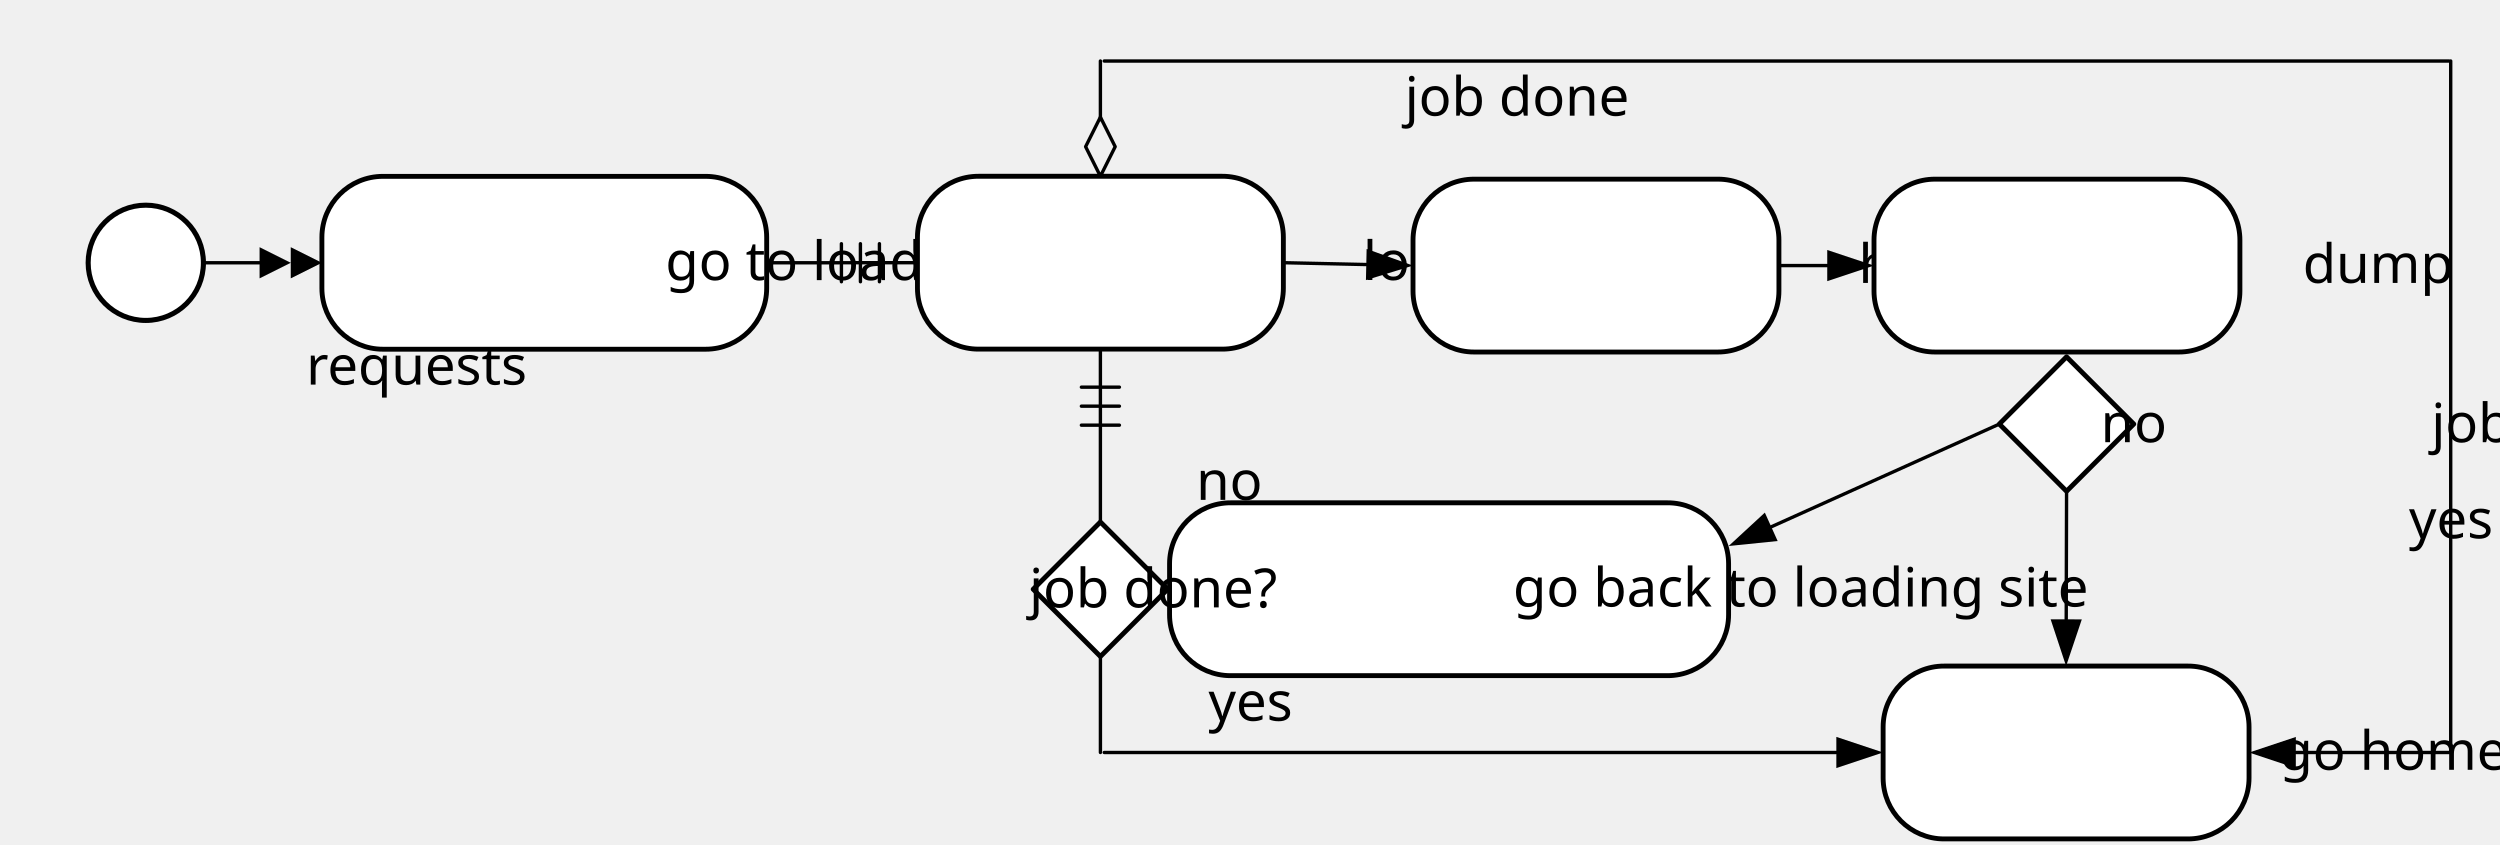
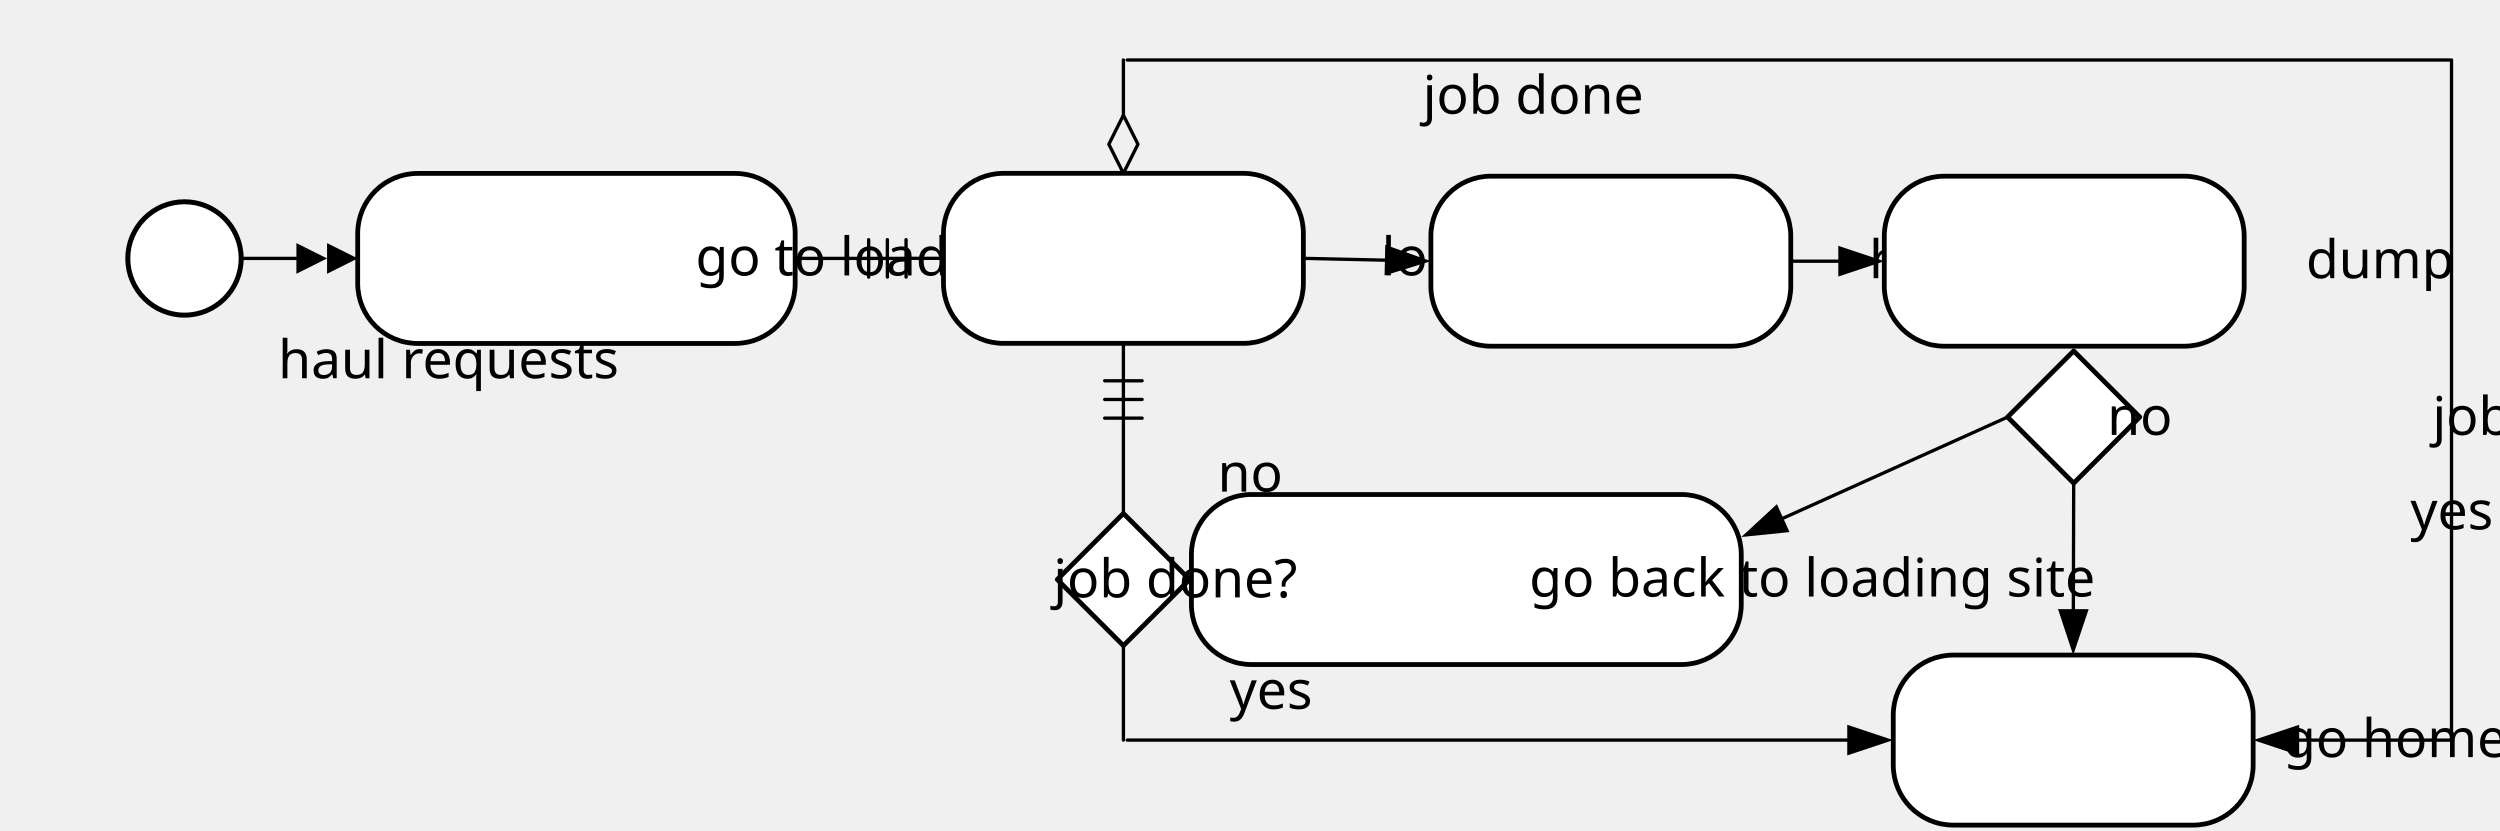
- <svg xmlns="http://www.w3.org/2000/svg" xmlns:ns1="http://schemas.microsoft.com/visio/2003/SVGExtensions/" xmlns:xlink="http://www.w3.org/1999/xlink" width="5.124in" height="1.73in" viewBox="0 0 368.945 124.552" xml:space="preserve" color-interpolation-filters="sRGB" class="st13">
+ <svg xmlns="http://www.w3.org/2000/svg" xmlns:ns1="http://schemas.microsoft.com/visio/2003/SVGExtensions/" xmlns:xlink="http://www.w3.org/1999/xlink" width="5.21in" height="1.73in" viewBox="0 0 375.11 124.552" xml:space="preserve" color-interpolation-filters="sRGB" class="st13">
  <ns1:documentProperties ns1:langID="1033" ns1:viewMarkup="false" />
  <style type="text/css">
	
		.st1 {fill:#ffffff;stroke:#000000;stroke-linecap:round;stroke-linejoin:round;stroke-width:0.72}
		.st2 {fill:none;stroke:none;stroke-linecap:round;stroke-linejoin:round;stroke-width:0.75}
		.st3 {fill:#000000;font-family:Calibri;font-size:0.667em}
		.st4 {fill:#ffffff;stroke:#000000;stroke-linecap:round;stroke-linejoin:round;stroke-width:0.75}
		.st5 {marker-end:url(#mrkr26-24);stroke:#000000;stroke-linecap:round;stroke-linejoin:round;stroke-width:0.5}
		.st6 {fill:#000000;fill-opacity:1;stroke:#000000;stroke-opacity:1;stroke-width:0.134}
		.st7 {marker-end:url(#mrkr39-30);stroke:#000000;stroke-linecap:round;stroke-linejoin:round;stroke-width:0.5}
		.st8 {fill:#000000;fill-opacity:1;stroke:#000000;stroke-opacity:1;stroke-width:0.217}
		.st9 {marker-end:url(#mrkr13-44);stroke:#000000;stroke-linecap:round;stroke-linejoin:round;stroke-width:0.5}
		.st10 {stroke:#000000;stroke-linecap:round;stroke-linejoin:round;stroke-width:0.5}
		.st11 {marker-start:url(#mrkr22-132);stroke:#000000;stroke-linecap:round;stroke-linejoin:round;stroke-width:0.5}
		.st12 {fill:#000000;fill-opacity:1;stroke:#000000;stroke-opacity:1;stroke-width:0.258}
		.st13 {fill:none;fill-rule:evenodd;font-size:12px;overflow:visible;stroke-linecap:square;stroke-miterlimit:3}
	
	</style>
  <defs id="Markers">
    <g id="lend26">
      <path d="M 1.5 -0.75 L 1.5 0.75 M 2.25 -0.75 L 2.25 0.75 M 3 -0.75 L 3 0.75 " style="stroke-linecap:round;stroke-linejoin:round;fill:none" />
    </g>
    <marker id="mrkr26-24" class="st6" ns1:arrowType="26" ns1:arrowSize="3" orient="auto" markerUnits="strokeWidth" overflow="visible">
      <use xlink:href="#lend26" transform="scale(-7.48,-7.48) " />
    </marker>
    <g id="lend39">
      <path d="M 0 0 L 2 -1 L 2 1 L 0 0 M 2 0 L 4 -1 L 4 1 L 2 0 " style="stroke:none" />
    </g>
    <marker id="mrkr39-30" class="st8" ns1:arrowType="39" ns1:arrowSize="1" ns1:setback="18.4" refX="-18.4" orient="auto" markerUnits="strokeWidth" overflow="visible">
      <use xlink:href="#lend39" transform="scale(-4.6,-4.6) " />
    </marker>
    <g id="lend13">
      <path d="M 3 1 L 0 0 L 3 -1 L 3 1 " style="stroke:none" />
    </g>
    <marker id="mrkr13-44" class="st8" ns1:arrowType="13" ns1:arrowSize="1" ns1:setback="13.8" refX="-13.8" orient="auto" markerUnits="strokeWidth" overflow="visible">
      <use xlink:href="#lend13" transform="scale(-4.6,-4.6) " />
    </marker>
    <g id="lend22">
      <path d="M 0 0 L 2.25 -1.125 L 4.5 0 L 2.25 1.125 L 0 0 " style="stroke-linecap:round;stroke-linejoin:round;fill:none" />
    </g>
    <marker id="mrkr22-132" class="st12" ns1:arrowType="22" ns1:arrowSize="0" ns1:setback="16.74" refX="16.74" orient="auto" markerUnits="strokeWidth" overflow="visible">
      <use xlink:href="#lend22" transform="scale(3.88) " />
    </marker>
  </defs>
  <g ns1:mID="0" ns1:index="1" ns1:groupContext="foregroundPage">
    <ns1:pageProperties ns1:drawingScale="0.0393701" ns1:pageScale="0.0393701" ns1:drawingUnits="24" ns1:shadowOffsetX="8.50394" ns1:shadowOffsetY="-8.50394" />
-     <g id="group2-1" transform="translate(47.5047,-73.0206)" ns1:mID="2" ns1:groupContext="group">
+     <g id="group2-1" transform="translate(53.6698,-73.0206)" ns1:mID="2" ns1:groupContext="group">
      <ns1:userDefs>
        <ns1:ud ns1:nameU="UMLShapeType" ns1:val="VT0(40):26" />
        <ns1:ud ns1:nameU="UMLObjectGUID" ns1:val="VT4({75BC298D-07E4-4B8B-8ECA-F6BACAB3BF8C})" />
        <ns1:ud ns1:nameU="UMLError" ns1:val="VT0(0):26" />
        <ns1:ud ns1:nameU="UMLPresOption1" ns1:val="VT0(1):26" />
        <ns1:ud ns1:nameU="UMLSuppressOption" ns1:val="VT0(32):26" />
        <ns1:ud ns1:nameU="UMLVersion" ns1:val="VT0(2):26" />
        <ns1:ud ns1:nameU="UMLAutoLockTextEdit" ns1:val="VT0(1):26" />
        <ns1:ud ns1:nameU="visDescription" ns1:val="VT4(Represents a condition during which an object satisfies some condition, performs an action or waits for an event.)" />
        <ns1:ud ns1:nameU="visVersion" ns1:val="VT0(14):26" />
      </ns1:userDefs>
      <g id="shape3-2" ns1:mID="3" ns1:groupContext="shape">
        <path d="M9 124.55 L56.64 124.55 A9 9 -180 0 0 65.64 115.55 L65.64 108.04 A9 9 -180 0 0 56.64 99.04 L9 99.04 A9 9         -180 0 0 0 108.04 L0 115.55 A9 9 -180 0 0 9 124.55 Z" class="st1" />
      </g>
      <g id="shape4-4" ns1:mID="4" ns1:groupContext="shape">
        <path d="M0 124.55 L53.86 124.55 L0 124.55 Z" class="st2" />
      </g>
      <g id="shape5-6" ns1:mID="5" ns1:groupContext="shape">
        <ns1:textBlock ns1:margins="rect(4,4,4,4)" ns1:tabSpace="42.5197" />
        <ns1:textRect cx="32.82" cy="111.952" width="65.64" height="25.2" />
        <rect x="0" y="99.352" width="65.639" height="25.2" class="st2" />
        <text x="4.91" y="114.35" class="st3" ns1:langID="1031">
          <ns1:paragraph ns1:horizAlign="1" />
          <ns1:tabList />go to loading site</text>
      </g>
    </g>
-     <g id="shape6-9" ns1:mID="6" ns1:groupContext="shape" transform="translate(13.0101,-77.2725)">
+     <g id="shape6-9" ns1:mID="6" ns1:groupContext="shape" transform="translate(19.1752,-77.2725)">
      <ns1:userDefs>
        <ns1:ud ns1:nameU="UMLShapeType" ns1:val="VT0(42):26" />
        <ns1:ud ns1:nameU="UMLObjectGUID" ns1:val="VT4({12E6E42C-706B-4752-AD0F-4FDDC4619606})" />
        <ns1:ud ns1:nameU="UMLError" ns1:val="VT0(0):26" />
        <ns1:ud ns1:nameU="UMLPresOptions" ns1:val="VT0(3):26" />
        <ns1:ud ns1:nameU="UMLVersion" ns1:val="VT0(2):26" />
        <ns1:ud ns1:nameU="visDescription" ns1:val="VT4(Represents the point at which a newly created object starts. )" />
        <ns1:ud ns1:nameU="visVersion" ns1:val="VT0(14):26" />
      </ns1:userDefs>
      <path d="M0 116.05 A8.504 8.504 0 1 1 17.01 116.05 A8.504 8.504 0 0 1 0 116.05 Z" class="st4" />
    </g>
-     <g id="group8-11" transform="translate(135.396,-73.0335)" ns1:mID="8" ns1:groupContext="group">
+     <g id="group8-11" transform="translate(141.561,-73.0335)" ns1:mID="8" ns1:groupContext="group">
      <ns1:userDefs>
        <ns1:ud ns1:nameU="UMLShapeType" ns1:val="VT0(40):26" />
        <ns1:ud ns1:nameU="UMLObjectGUID" ns1:val="VT4({F3DF82E9-5957-4D47-B595-5E7427BFA0E3})" />
        <ns1:ud ns1:nameU="UMLError" ns1:val="VT0(0):26" />
        <ns1:ud ns1:nameU="UMLPresOption1" ns1:val="VT0(1):26" />
        <ns1:ud ns1:nameU="UMLSuppressOption" ns1:val="VT0(32):26" />
        <ns1:ud ns1:nameU="UMLVersion" ns1:val="VT0(2):26" />
        <ns1:ud ns1:nameU="UMLAutoLockTextEdit" ns1:val="VT0(1):26" />
        <ns1:ud ns1:nameU="visDescription" ns1:val="VT4(Represents a condition during which an object satisfies some condition, performs an action or waits for an event.)" />
        <ns1:ud ns1:nameU="visVersion" ns1:val="VT0(14):26" />
      </ns1:userDefs>
      <g id="shape9-12" ns1:mID="9" ns1:groupContext="shape">
        <path d="M9 124.55 L45 124.55 A9 9 -180 0 0 54 115.55 L54 108.04 A9 9 -180 0 0 45 99.04 L9 99.04 A9 9 -180 0 0 0         108.04 L0 115.55 A9 9 -180 0 0 9 124.55 Z" class="st1" />
      </g>
      <g id="shape10-14" ns1:mID="10" ns1:groupContext="shape">
        <path d="M0 124.55 L53.86 124.55 L0 124.55 Z" class="st2" />
      </g>
      <g id="shape11-16" ns1:mID="11" ns1:groupContext="shape">
        <ns1:textBlock ns1:margins="rect(4,4,4,4)" ns1:tabSpace="42.5197" />
        <ns1:textRect cx="27" cy="111.952" width="54" height="25.2" />
        <rect x="0" y="99.352" width="54" height="25.2" class="st2" />
        <text x="19.96" y="114.35" class="st3" ns1:langID="1031">
          <ns1:paragraph ns1:horizAlign="1" />
          <ns1:tabList />load</text>
      </g>
    </g>
-     <g id="shape12-19" ns1:mID="12" ns1:groupContext="shape" transform="translate(113.072,-85.7764) rotate(-0.0332163)">
+     <g id="shape12-19" ns1:mID="12" ns1:groupContext="shape" transform="translate(119.237,-85.7764) rotate(-0.0332163)">
      <path d="M0 124.55 L22.25 124.55" class="st5" />
    </g>
-     <g id="shape13-25" ns1:mID="13" ns1:groupContext="shape" transform="translate(30.018,-85.7765)">
+     <g id="shape13-25" ns1:mID="13" ns1:groupContext="shape" transform="translate(36.1831,-85.7765)">
      <path d="M0 124.55 L8.29 124.55" class="st7" />
    </g>
-     <g id="group17-31" transform="translate(208.53,-72.6071)" ns1:mID="17" ns1:groupContext="group">
+     <g id="group17-31" transform="translate(214.695,-72.6071)" ns1:mID="17" ns1:groupContext="group">
      <ns1:userDefs>
        <ns1:ud ns1:nameU="UMLShapeType" ns1:val="VT0(40):26" />
        <ns1:ud ns1:nameU="UMLObjectGUID" ns1:val="VT4({D1965259-06DF-498C-9510-DEE42AF17386})" />
        <ns1:ud ns1:nameU="UMLError" ns1:val="VT0(0):26" />
        <ns1:ud ns1:nameU="UMLPresOption1" ns1:val="VT0(1):26" />
        <ns1:ud ns1:nameU="UMLSuppressOption" ns1:val="VT0(32):26" />
        <ns1:ud ns1:nameU="UMLVersion" ns1:val="VT0(2):26" />
        <ns1:ud ns1:nameU="UMLAutoLockTextEdit" ns1:val="VT0(1):26" />
        <ns1:ud ns1:nameU="visDescription" ns1:val="VT4(Represents a condition during which an object satisfies some condition, performs an action or waits for an event.)" />
        <ns1:ud ns1:nameU="visVersion" ns1:val="VT0(14):26" />
      </ns1:userDefs>
      <g id="shape18-32" ns1:mID="18" ns1:groupContext="shape">
        <path d="M9 124.55 L45 124.55 A9 9 -180 0 0 54 115.55 L54 108.04 A9 9 -180 0 0 45 99.04 L9 99.04 A9 9 -180 0 0 0         108.04 L0 115.55 A9 9 -180 0 0 9 124.55 Z" class="st1" />
      </g>
      <g id="shape19-34" ns1:mID="19" ns1:groupContext="shape">
        <path d="M0 124.55 L53.86 124.55 L0 124.55 Z" class="st2" />
      </g>
      <g id="shape20-36" ns1:mID="20" ns1:groupContext="shape">
        <ns1:textBlock ns1:margins="rect(4,4,4,4)" ns1:tabSpace="42.5197" />
        <ns1:textRect cx="27" cy="111.952" width="54" height="25.2" />
        <rect x="0" y="99.352" width="54" height="25.2" class="st2" />
        <text x="19.96" y="114.35" class="st3" ns1:langID="1031">
          <ns1:paragraph ns1:horizAlign="1" />
          <ns1:tabList />haul</text>
      </g>
    </g>
-     <g id="shape21-39" ns1:mID="21" ns1:groupContext="shape" transform="translate(192.171,-85.7585) rotate(1.27663)">
+     <g id="shape21-39" ns1:mID="21" ns1:groupContext="shape" transform="translate(198.336,-85.7585) rotate(1.27663)">
      <path d="M0 124.55 L12.24 124.55" class="st9" />
    </g>
-     <g id="group22-45" transform="translate(276.561,-72.6071)" ns1:mID="22" ns1:groupContext="group">
+     <g id="group22-45" transform="translate(282.726,-72.6071)" ns1:mID="22" ns1:groupContext="group">
      <ns1:userDefs>
        <ns1:ud ns1:nameU="UMLShapeType" ns1:val="VT0(40):26" />
        <ns1:ud ns1:nameU="UMLObjectGUID" ns1:val="VT4({58B56F2A-E548-4E08-B3FE-A1374E62FDB3})" />
        <ns1:ud ns1:nameU="UMLError" ns1:val="VT0(0):26" />
        <ns1:ud ns1:nameU="UMLPresOption1" ns1:val="VT0(1):26" />
        <ns1:ud ns1:nameU="UMLSuppressOption" ns1:val="VT0(32):26" />
        <ns1:ud ns1:nameU="UMLVersion" ns1:val="VT0(2):26" />
        <ns1:ud ns1:nameU="UMLAutoLockTextEdit" ns1:val="VT0(1):26" />
        <ns1:ud ns1:nameU="visDescription" ns1:val="VT4(Represents a condition during which an object satisfies some condition, performs an action or waits for an event.)" />
        <ns1:ud ns1:nameU="visVersion" ns1:val="VT0(14):26" />
      </ns1:userDefs>
      <g id="shape23-46" ns1:mID="23" ns1:groupContext="shape">
        <path d="M9 124.55 L45 124.55 A9 9 -180 0 0 54 115.55 L54 108.04 A9 9 -180 0 0 45 99.04 L9 99.04 A9 9 -180 0 0 0         108.04 L0 115.55 A9 9 -180 0 0 9 124.55 Z" class="st1" />
      </g>
      <g id="shape24-48" ns1:mID="24" ns1:groupContext="shape">
        <path d="M0 124.55 L53.86 124.55 L0 124.55 Z" class="st2" />
      </g>
      <g id="shape25-50" ns1:mID="25" ns1:groupContext="shape">
        <ns1:textBlock ns1:margins="rect(4,4,4,4)" ns1:tabSpace="42.5197" />
        <ns1:textRect cx="27" cy="111.952" width="54" height="25.2" />
        <rect x="0" y="99.352" width="54" height="25.2" class="st2" />
        <text x="17.5" y="114.35" class="st3" ns1:langID="1031">
          <ns1:paragraph ns1:horizAlign="1" />
          <ns1:tabList />dump</text>
      </g>
    </g>
-     <g id="shape26-53" ns1:mID="26" ns1:groupContext="shape" transform="translate(262.53,-85.363)">
+     <g id="shape26-53" ns1:mID="26" ns1:groupContext="shape" transform="translate(268.695,-85.363)">
      <path d="M0 124.55 L7.13 124.55" class="st9" />
    </g>
-     <g id="shape27-58" ns1:mID="27" ns1:groupContext="shape" transform="translate(295.057,-52.0571)">
+     <g id="shape27-58" ns1:mID="27" ns1:groupContext="shape" transform="translate(301.222,-52.0571)">
      <ns1:userDefs>
        <ns1:ud ns1:nameU="UMLShapeType" ns1:val="VT0(62):26" />
        <ns1:ud ns1:nameU="UMLObjectGUID" ns1:val="VT4({C05D8B15-9409-4E90-832B-9859B6EAF4B2})" />
        <ns1:ud ns1:nameU="UMLError" ns1:val="VT0(0):26" />
        <ns1:ud ns1:nameU="UMLPresOption1" ns1:val="VT0(3):26" />
        <ns1:ud ns1:nameU="UMLVersion" ns1:val="VT0(2):26" />
        <ns1:ud ns1:nameU="visDescription" ns1:val="VT4(Expresses a decision when guard conditions are used to indicate different possible transitions that are Boolean dependent.)" />
        <ns1:ud ns1:nameU="visVersion" ns1:val="VT0(14):26" />
      </ns1:userDefs>
      <path d="M9.92 104.71 L19.84 114.63 L9.92 124.55 L0 114.63 L9.92 104.71 Z" class="st1" />
    </g>
-     <g id="shape28-60" ns1:mID="28" ns1:groupContext="shape" transform="translate(346.218,176.133) rotate(155.748)">
+     <g id="shape28-60" ns1:mID="28" ns1:groupContext="shape" transform="translate(352.383,176.133) rotate(155.748)">
      <path d="M0 124.55 L36.92 124.55" class="st9" />
    </g>
-     <g id="shape29-65" ns1:mID="29" ns1:groupContext="shape" transform="translate(317.735,-56.0256)">
+     <g id="shape29-65" ns1:mID="29" ns1:groupContext="shape" transform="translate(323.9,-56.0256)">
      <ns1:textBlock ns1:margins="rect(0,0,0,0)" ns1:tabSpace="42.5197" />
      <ns1:textRect cx="19.843" cy="118.883" width="39.69" height="11.339" />
      <rect x="0" y="113.213" width="39.685" height="11.339" class="st2" />
      <text x="3.61" y="121.28" class="st3" ns1:langID="1031">
        <ns1:paragraph ns1:horizAlign="1" />
        <ns1:tabList />job done?</text>
    </g>
-     <g id="group30-68" transform="translate(172.601,-24.8445)" ns1:mID="30" ns1:groupContext="group">
+     <g id="group30-68" transform="translate(178.766,-24.8445)" ns1:mID="30" ns1:groupContext="group">
      <ns1:userDefs>
        <ns1:ud ns1:nameU="UMLShapeType" ns1:val="VT0(40):26" />
        <ns1:ud ns1:nameU="UMLObjectGUID" ns1:val="VT4({78871F6A-53BC-4C0F-9097-12E866934EEE})" />
        <ns1:ud ns1:nameU="UMLError" ns1:val="VT0(0):26" />
        <ns1:ud ns1:nameU="UMLPresOption1" ns1:val="VT0(1):26" />
        <ns1:ud ns1:nameU="UMLSuppressOption" ns1:val="VT0(32):26" />
        <ns1:ud ns1:nameU="UMLVersion" ns1:val="VT0(2):26" />
        <ns1:ud ns1:nameU="UMLAutoLockTextEdit" ns1:val="VT0(1):26" />
        <ns1:ud ns1:nameU="visDescription" ns1:val="VT4(Represents a condition during which an object satisfies some condition, performs an action or waits for an event.)" />
        <ns1:ud ns1:nameU="visVersion" ns1:val="VT0(14):26" />
      </ns1:userDefs>
      <g id="shape31-69" ns1:mID="31" ns1:groupContext="shape">
        <path d="M9 124.55 L73.5 124.55 A9 9 -180 0 0 82.5 115.55 L82.5 108.04 A9 9 -180 0 0 73.5 99.04 L9 99.04 A9 9 -180         0 0 0 108.04 L0 115.55 A9 9 -180 0 0 9 124.55 Z" class="st1" />
      </g>
      <g id="shape32-71" ns1:mID="32" ns1:groupContext="shape">
        <path d="M0 124.55 L53.86 124.55 L0 124.55 Z" class="st2" />
      </g>
      <g id="shape33-73" ns1:mID="33" ns1:groupContext="shape">
        <ns1:textBlock ns1:margins="rect(4,4,4,4)" ns1:tabSpace="42.5197" />
        <ns1:textRect cx="41.251" cy="111.952" width="82.51" height="25.2" />
        <rect x="0" y="99.352" width="82.503" height="25.2" class="st2" />
        <text x="4.91" y="114.35" class="st3" ns1:langID="1031">
          <ns1:paragraph ns1:horizAlign="1" />
          <ns1:tabList />go back to loading site</text>
      </g>
    </g>
-     <g id="shape34-76" ns1:mID="34" ns1:groupContext="shape" transform="translate(37.8441,77.0302) rotate(-90)">
+     <g id="shape34-76" ns1:mID="34" ns1:groupContext="shape" transform="translate(44.0092,77.0302) rotate(-90)">
      <path d="M0 124.55 L25.51 124.55" class="st5" />
    </g>
-     <g id="group36-81" transform="translate(277.908,-0.75)" ns1:mID="36" ns1:groupContext="group">
+     <g id="group36-81" transform="translate(284.073,-0.75)" ns1:mID="36" ns1:groupContext="group">
      <ns1:userDefs>
        <ns1:ud ns1:nameU="UMLShapeType" ns1:val="VT0(40):26" />
        <ns1:ud ns1:nameU="UMLObjectGUID" ns1:val="VT4({5680744E-F645-4AC9-ACA3-90E85D0EDE47})" />
        <ns1:ud ns1:nameU="UMLError" ns1:val="VT0(0):26" />
        <ns1:ud ns1:nameU="UMLPresOption1" ns1:val="VT0(1):26" />
        <ns1:ud ns1:nameU="UMLSuppressOption" ns1:val="VT0(32):26" />
        <ns1:ud ns1:nameU="UMLVersion" ns1:val="VT0(2):26" />
        <ns1:ud ns1:nameU="UMLAutoLockTextEdit" ns1:val="VT0(1):26" />
        <ns1:ud ns1:nameU="visDescription" ns1:val="VT4(Represents a condition during which an object satisfies some condition, performs an action or waits for an event.)" />
        <ns1:ud ns1:nameU="visVersion" ns1:val="VT0(14):26" />
      </ns1:userDefs>
      <g id="shape37-82" ns1:mID="37" ns1:groupContext="shape">
        <path d="M9 124.55 L45 124.55 A9 9 -180 0 0 54 115.55 L54 108.04 A9 9 -180 0 0 45 99.04 L9 99.04 A9 9 -180 0 0 0         108.04 L0 115.55 A9 9 -180 0 0 9 124.55 Z" class="st1" />
      </g>
      <g id="shape38-84" ns1:mID="38" ns1:groupContext="shape">
        <path d="M0 124.55 L53.86 124.55 L0 124.55 Z" class="st2" />
      </g>
      <g id="shape39-86" ns1:mID="39" ns1:groupContext="shape">
        <ns1:textBlock ns1:margins="rect(4,4,4,4)" ns1:tabSpace="42.5197" />
        <ns1:textRect cx="27" cy="111.952" width="54" height="25.2" />
        <rect x="0" y="99.352" width="54" height="25.2" class="st2" />
        <text x="12.71" y="114.35" class="st3" ns1:langID="1031">
          <ns1:paragraph ns1:horizAlign="1" />
          <ns1:tabList />go home</text>
      </g>
    </g>
-     <g id="shape40-89" ns1:mID="40" ns1:groupContext="shape" transform="translate(429.53,72.8369) rotate(90.1574)">
+     <g id="shape40-89" ns1:mID="40" ns1:groupContext="shape" transform="translate(435.695,72.8369) rotate(90.1574)">
      <path d="M0 124.55 L18.9 124.55" class="st9" />
    </g>
-     <g id="shape41-94" ns1:mID="41" ns1:groupContext="shape" transform="translate(316.317,-41.8524)">
+     <g id="shape41-94" ns1:mID="41" ns1:groupContext="shape" transform="translate(322.482,-41.8524)">
      <ns1:textBlock ns1:margins="rect(0,0,0,0)" ns1:tabSpace="42.5197" />
      <ns1:textRect cx="7.087" cy="118.883" width="14.18" height="11.339" />
      <rect x="0" y="113.213" width="14.173" height="11.339" class="st2" />
      <text x="1.72" y="121.28" class="st3" ns1:langID="1031">
        <ns1:paragraph ns1:horizAlign="1" />
        <ns1:tabList />yes</text>
    </g>
-     <g id="shape42-97" ns1:mID="42" ns1:groupContext="shape" transform="translate(269.546,-56.0256)">
+     <g id="shape42-97" ns1:mID="42" ns1:groupContext="shape" transform="translate(275.711,-56.0256)">
      <ns1:textBlock ns1:margins="rect(0,0,0,0)" ns1:tabSpace="42.5197" />
      <ns1:textRect cx="7.214" cy="118.883" width="14.43" height="11.339" />
      <rect x="0" y="113.213" width="14.428" height="11.339" class="st2" />
      <text x="3" y="121.28" class="st3" ns1:langID="1031">
        <ns1:paragraph ns1:horizAlign="1" />
        <ns1:tabList />no</text>
    </g>
    <g id="shape43-100" ns1:mID="43" ns1:groupContext="shape" transform="translate(0.75,-64.5295)">
-       <ns1:textBlock ns1:margins="rect(4,4,4,4)" ns1:tabSpace="42.5197" />
-       <ns1:textRect cx="21.012" cy="118.883" width="42.03" height="11.339" />
-       <rect x="0" y="113.213" width="42.024" height="11.339" class="st2" />
-       <text x="6.97" y="121.28" class="st3" ns1:langID="1031">
-         <ns1:paragraph ns1:horizAlign="1" />
-         <ns1:tabList />requests</text>
-     </g>
-     <g id="shape44-103" ns1:mID="44" ns1:groupContext="shape" transform="translate(152.475,-27.6791)">
+       <ns1:textBlock ns1:margins="rect(0,0,0,0)" ns1:tabSpace="42.5197" />
+       <ns1:textRect cx="25.512" cy="118.883" width="51.03" height="11.339" />
+       <rect x="0" y="113.213" width="51.024" height="11.339" class="st2" />
+       <text x="3.52" y="121.28" class="st3" ns1:langID="1031">
+         <ns1:paragraph ns1:horizAlign="1" />
+         <ns1:tabList />haul requests</text>
+     </g>
+     <g id="shape44-103" ns1:mID="44" ns1:groupContext="shape" transform="translate(158.64,-27.6791)">
      <ns1:userDefs>
        <ns1:ud ns1:nameU="UMLShapeType" ns1:val="VT0(62):26" />
        <ns1:ud ns1:nameU="UMLObjectGUID" ns1:val="VT4({27A3682A-7246-441C-9F33-02EED1C01BBE})" />
        <ns1:ud ns1:nameU="UMLError" ns1:val="VT0(0):26" />
        <ns1:ud ns1:nameU="UMLPresOption1" ns1:val="VT0(3):26" />
        <ns1:ud ns1:nameU="UMLVersion" ns1:val="VT0(2):26" />
        <ns1:ud ns1:nameU="visDescription" ns1:val="VT4(Expresses a decision when guard conditions are used to indicate different possible transitions that are Boolean dependent.)" />
        <ns1:ud ns1:nameU="visVersion" ns1:val="VT0(14):26" />
      </ns1:userDefs>
      <path d="M9.92 104.71 L19.84 114.63 L9.92 124.55 L0 114.63 L9.92 104.71 Z" class="st1" />
    </g>
-     <g id="shape45-105" ns1:mID="45" ns1:groupContext="shape" transform="translate(110.805,-31.6476)">
+     <g id="shape45-105" ns1:mID="45" ns1:groupContext="shape" transform="translate(116.97,-31.6476)">
      <ns1:textBlock ns1:margins="rect(0,0,0,0)" ns1:tabSpace="42.5197" />
      <ns1:textRect cx="19.843" cy="118.883" width="39.69" height="11.339" />
      <rect x="0" y="113.213" width="39.685" height="11.339" class="st2" />
      <text x="3.61" y="121.28" class="st3" ns1:langID="1031">
        <ns1:paragraph ns1:horizAlign="1" />
        <ns1:tabList />job done?</text>
    </g>
-     <g id="shape46-108" ns1:mID="46" ns1:groupContext="shape" transform="translate(162.963,-13.5059)">
+     <g id="shape46-108" ns1:mID="46" ns1:groupContext="shape" transform="translate(169.128,-13.5059)">
      <path d="M0 124.55 L108.04 124.55" class="st9" />
    </g>
-     <g id="shape47-113" ns1:mID="47" ns1:groupContext="shape" transform="translate(286.948,96.8727) rotate(90)">
+     <g id="shape47-113" ns1:mID="47" ns1:groupContext="shape" transform="translate(293.113,96.8727) rotate(90)">
      <path d="M0 124.55 L14.17 124.55" class="st10" />
    </g>
-     <g id="shape48-116" ns1:mID="48" ns1:groupContext="shape" transform="translate(139.152,-14.9232)">
+     <g id="shape48-116" ns1:mID="48" ns1:groupContext="shape" transform="translate(145.317,-14.9232)">
      <ns1:textBlock ns1:margins="rect(0,0,0,0)" ns1:tabSpace="42.5197" />
      <ns1:textRect cx="7.087" cy="118.883" width="14.18" height="11.339" />
      <rect x="0" y="113.213" width="14.173" height="11.339" class="st2" />
      <text x="1.72" y="121.28" class="st3" ns1:langID="1031">
        <ns1:paragraph ns1:horizAlign="1" />
        <ns1:tabList />yes</text>
    </g>
-     <g id="shape49-119" ns1:mID="49" ns1:groupContext="shape" transform="translate(136.062,-47.5217)">
+     <g id="shape49-119" ns1:mID="49" ns1:groupContext="shape" transform="translate(142.227,-47.5217)">
      <ns1:textBlock ns1:margins="rect(0,0,0,0)" ns1:tabSpace="42.5197" />
      <ns1:textRect cx="7.214" cy="118.883" width="14.43" height="11.339" />
      <rect x="0" y="113.213" width="14.428" height="11.339" class="st2" />
      <text x="3" y="121.28" class="st3" ns1:langID="1031">
        <ns1:paragraph ns1:horizAlign="1" />
        <ns1:tabList />no</text>
    </g>
-     <g id="shape51-122" ns1:mID="51" ns1:groupContext="shape" transform="translate(361.672,235.598) rotate(180)">
+     <g id="shape51-122" ns1:mID="51" ns1:groupContext="shape" transform="translate(367.837,235.598) rotate(180)">
      <path d="M0 124.55 L22.86 124.55" class="st9" />
    </g>
-     <g id="shape50-127" ns1:mID="50" ns1:groupContext="shape" transform="translate(37.8441,26.0066) rotate(-90)">
+     <g id="shape50-127" ns1:mID="50" ns1:groupContext="shape" transform="translate(44.0092,26.0066) rotate(-90)">
      <path d="M8.37 124.55 L8.73 124.55 L17.01 124.55" class="st11" />
    </g>
-     <g id="shape52-133" ns1:mID="52" ns1:groupContext="shape" transform="translate(162.963,-115.553)">
+     <g id="shape52-133" ns1:mID="52" ns1:groupContext="shape" transform="translate(169.128,-115.553)">
      <path d="M0 124.55 L198.43 124.55" class="st10" />
    </g>
-     <g id="shape53-136" ns1:mID="53" ns1:groupContext="shape" transform="translate(237.12,111.046) rotate(-90)">
+     <g id="shape53-136" ns1:mID="53" ns1:groupContext="shape" transform="translate(243.285,111.046) rotate(-90)">
      <path d="M0 124.55 L102.05 124.55" class="st10" />
    </g>
-     <g id="shape54-139" ns1:mID="54" ns1:groupContext="shape" transform="translate(167.215,-104.215)">
+     <g id="shape54-139" ns1:mID="54" ns1:groupContext="shape" transform="translate(173.38,-104.215)">
      <ns1:textBlock ns1:margins="rect(0,0,0,0)" ns1:tabSpace="42.5197" />
      <ns1:textRect cx="17.008" cy="118.883" width="34.02" height="11.339" />
      <rect x="0" y="113.213" width="34.016" height="11.339" class="st2" />
      <text x="2.63" y="121.28" class="st3" ns1:langID="1031">
        <ns1:paragraph ns1:horizAlign="1" />
        <ns1:tabList />job done</text>
    </g>
  </g>
</svg>
